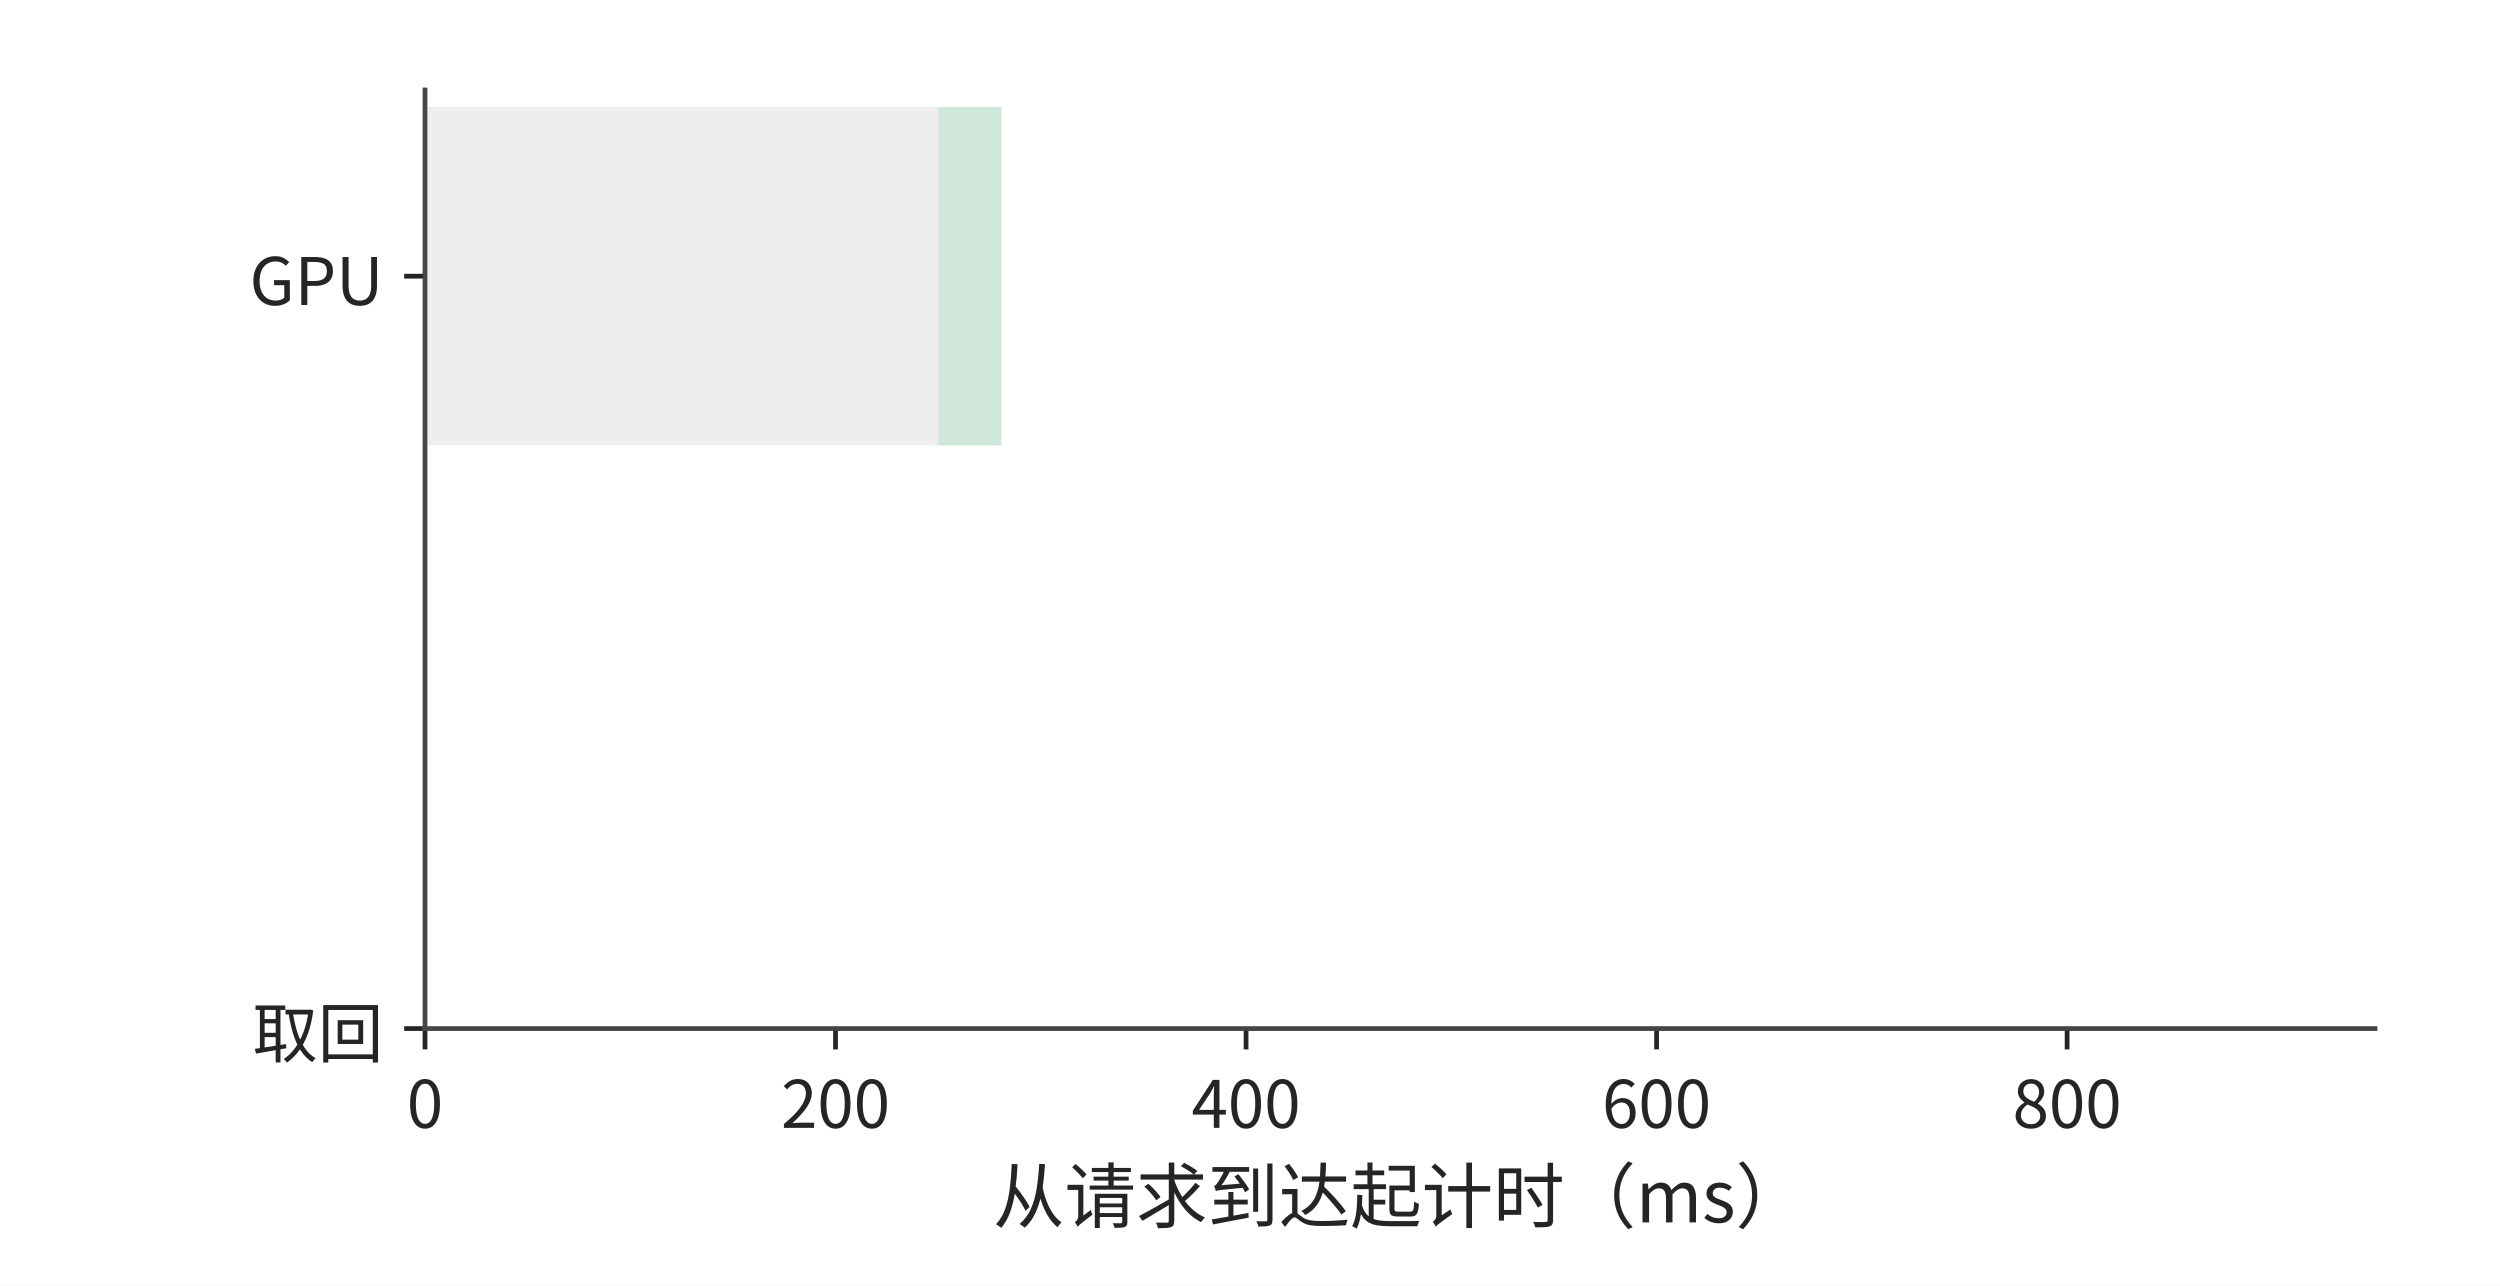
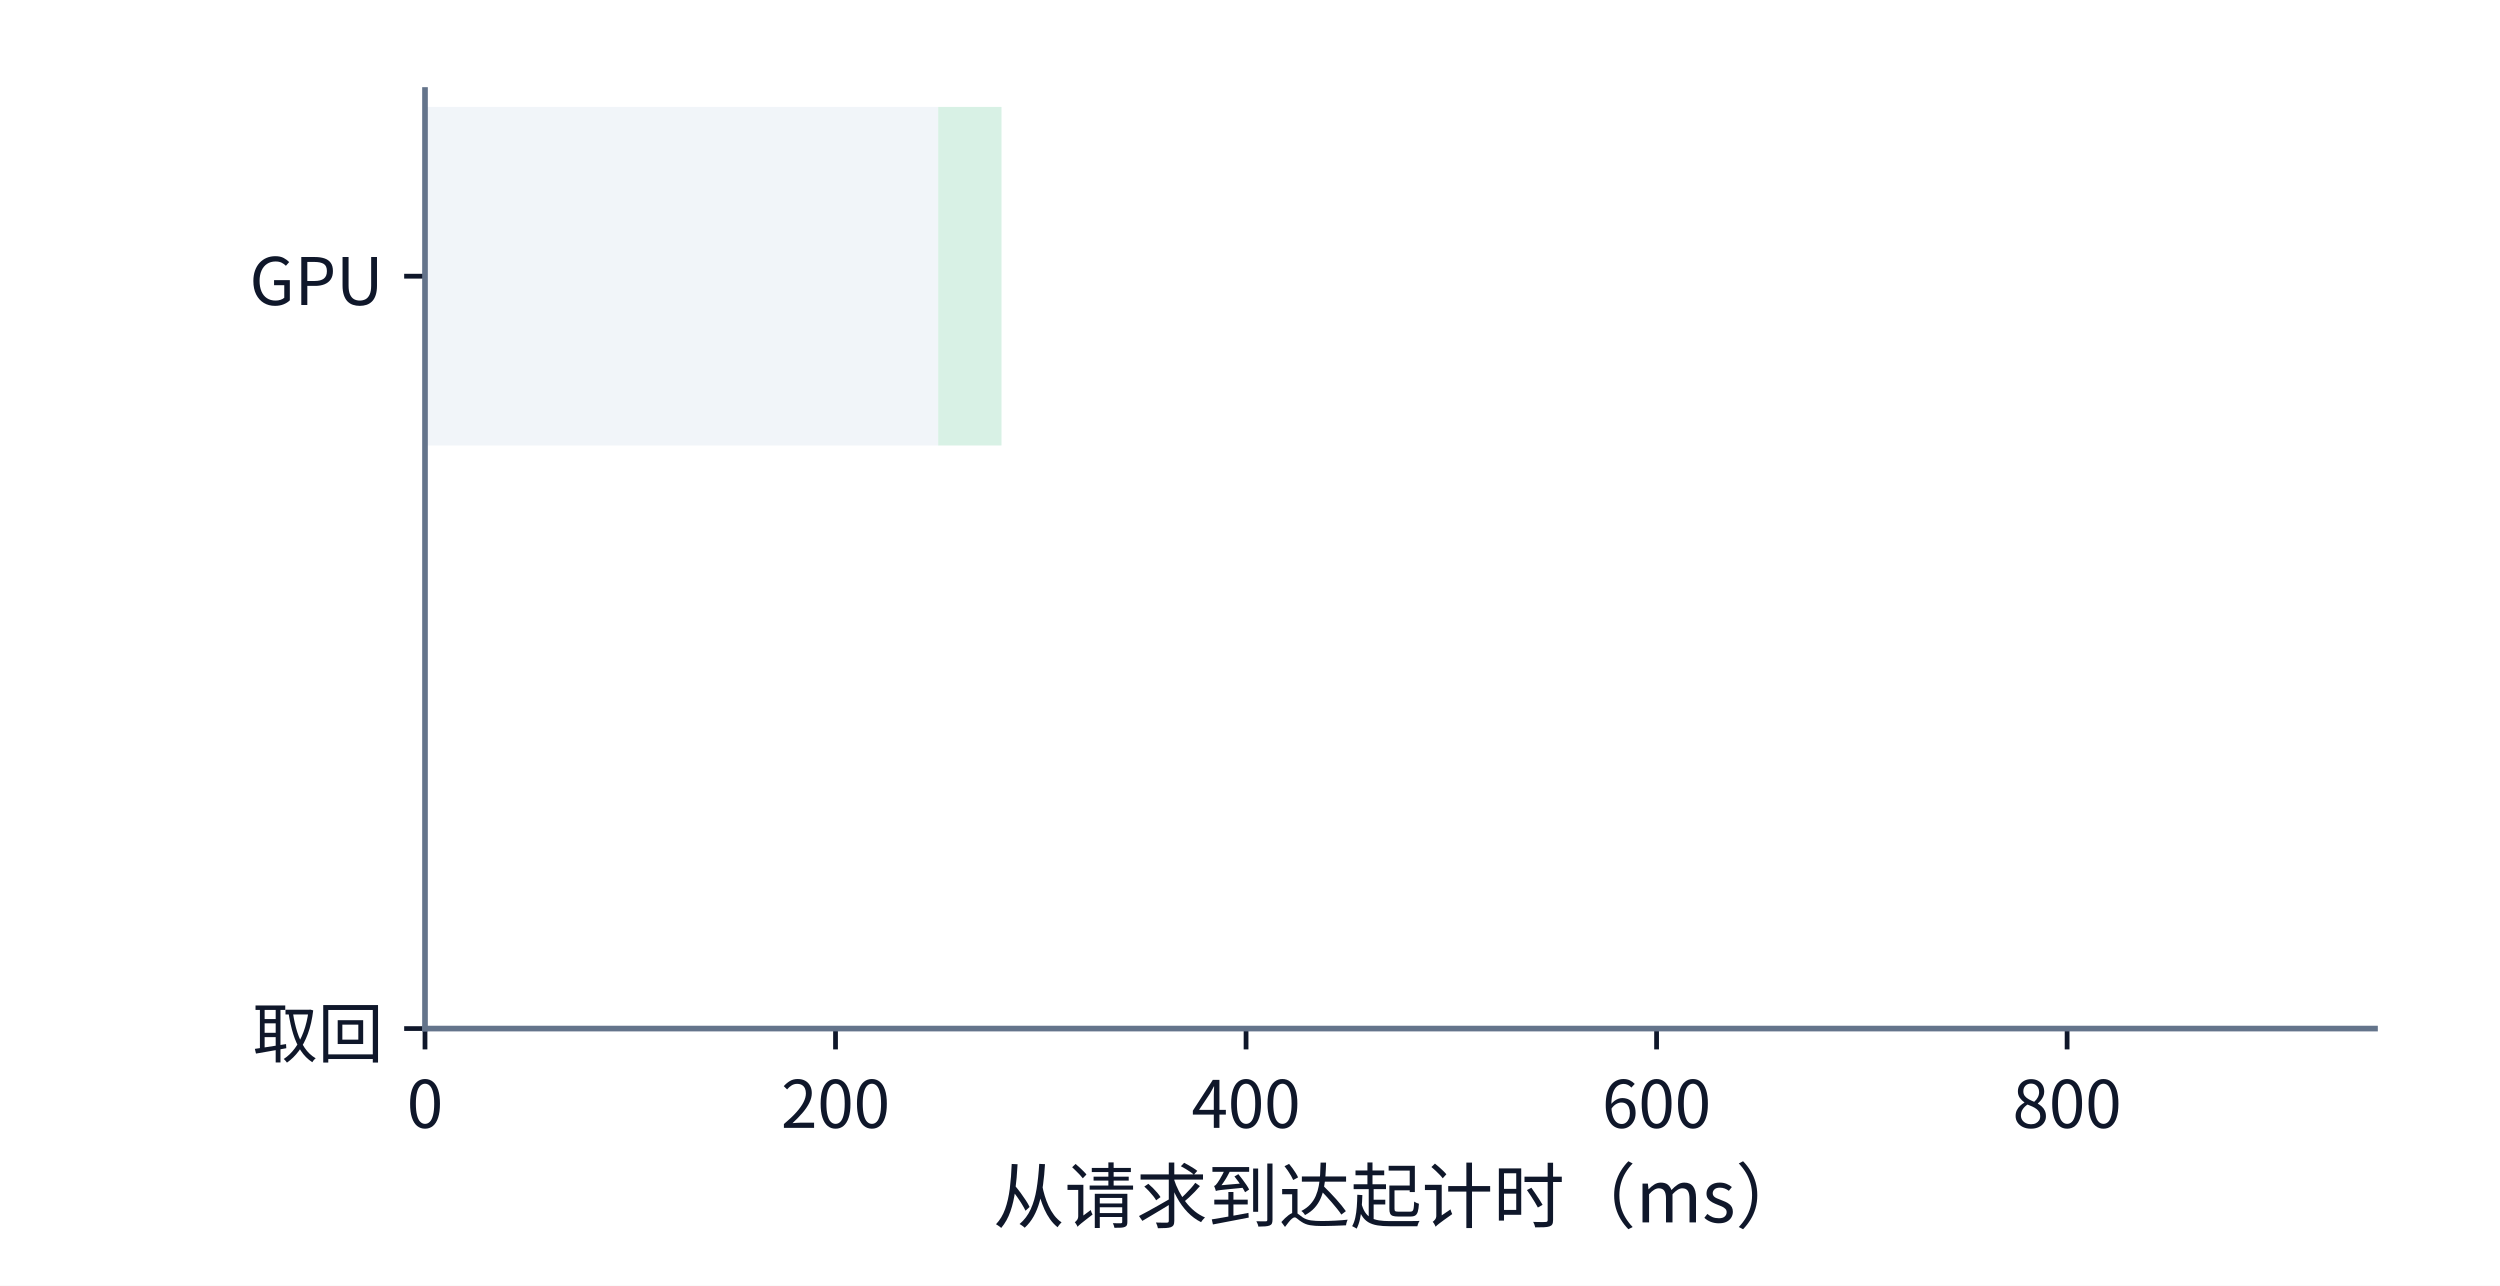
<svg xmlns="http://www.w3.org/2000/svg" xmlns:xlink="http://www.w3.org/1999/xlink" width="420pt" height="216pt" viewBox="0 0 420 216" version="1.1">
  <defs>
    <style type="text/css">*{stroke-linejoin: round; stroke-linecap: butt}</style>
  </defs>
  <g id="figure_1">
    <g id="patch_1">
      <path d="M 0 216  L 420 216  L 420 0  L 0 0  z " style="fill: #ffffff" />
    </g>
    <g id="axes_1">
      <g id="patch_2">
        <path d="M 71.4 172.8  L 399 172.8  L 399 15.12  L 71.4 15.12  z " style="fill: #ffffff" />
      </g>
      <g id="patch_3">
-         <path d="M 71.4 17.964  L 157.611 17.964  L 157.611 74.842  L 71.4 74.842  z " clip-path="url(#p3218b93f47)" style="fill: #eeeeee" />
+         <path d="M 71.4 17.964  L 157.611 17.964  L 157.611 74.842  L 71.4 74.842  z " clip-path="url(#p3218b93f47)" style="fill: #f1f5f9" />
      </g>
      <g id="patch_4">
-         <path d="M 157.611 17.964  L 168.252 17.964  L 168.252 74.842  L 157.611 74.842  z " clip-path="url(#p3218b93f47)" style="fill: #cfe8db" />
+         <path d="M 157.611 17.964  L 168.252 17.964  L 168.252 74.842  L 157.611 74.842  z " clip-path="url(#p3218b93f47)" style="fill: #d8f1e5" />
      </g>
      <g id="matplotlib.axis_1">
        <g id="xtick_1">
          <g id="line2d_1">
            <defs>
-               <path id="m58fd2af68e" d="M 0 0  L 0 3.5  " style="stroke: #252525; stroke-width: 0.8" />
+               <path id="mab1cc7d0fa" d="M 0 0  L 0 3.5  " style="stroke: #0f172a; stroke-width: 0.8" />
            </defs>
            <g>
-               <use xlink:href="#m58fd2af68e" x="71.4" y="172.8" style="fill: #252525; stroke: #252525; stroke-width: 0.8" />
+               <use xlink:href="#mab1cc7d0fa" x="71.4" y="172.8" style="fill: #0f172a; stroke: #0f172a; stroke-width: 0.8" />
            </g>
          </g>
          <g id="text_1">
-             <g style="fill: #252525" transform="translate(68.3475 189.48) scale(0.11 -0.11)">
+             <g style="fill: #0f172a" transform="translate(68.3475 189.48) scale(0.11 -0.11)">
              <defs>
                <path id="SourceHanSansCN-Regular-11" d="M 1779 -83  Q 1338 -83 1008 185  Q 678 454 499 998  Q 320 1542 320 2362  Q 320 3181 499 3715  Q 678 4250 1008 4512  Q 1338 4774 1779 4774  Q 2227 4774 2553 4508  Q 2880 4243 3059 3712  Q 3238 3181 3238 2362  Q 3238 1542 3059 998  Q 2880 454 2553 185  Q 2227 -83 1779 -83  z M 1779 390  Q 2048 390 2249 595  Q 2451 800 2563 1238  Q 2675 1677 2675 2362  Q 2675 3046 2563 3478  Q 2451 3910 2249 4112  Q 2048 4314 1779 4314  Q 1517 4314 1312 4112  Q 1107 3910 995 3478  Q 883 3046 883 2362  Q 883 1677 995 1238  Q 1107 800 1312 595  Q 1517 390 1779 390  z " transform="scale(0.015625)" />
              </defs>
              <use xlink:href="#SourceHanSansCN-Regular-11" />
            </g>
          </g>
        </g>
        <g id="xtick_2">
          <g id="line2d_2">
            <g>
-               <use xlink:href="#m58fd2af68e" x="140.368" y="172.8" style="fill: #252525; stroke: #252525; stroke-width: 0.8" />
+               <use xlink:href="#mab1cc7d0fa" x="140.368" y="172.8" style="fill: #0f172a; stroke: #0f172a; stroke-width: 0.8" />
            </g>
          </g>
          <g id="text_2">
-             <g style="fill: #252525" transform="translate(131.2109 189.48) scale(0.11 -0.11)">
+             <g style="fill: #0f172a" transform="translate(131.2109 189.48) scale(0.11 -0.11)">
              <defs>
                <path id="SourceHanSansCN-Regular-13" d="M 282 0  L 282 371  Q 1030 998 1504 1529  Q 1978 2061 2205 2518  Q 2432 2976 2432 3373  Q 2432 3642 2339 3853  Q 2246 4064 2054 4182  Q 1862 4301 1568 4301  Q 1280 4301 1033 4147  Q 787 3994 595 3757  L 269 4077  Q 550 4390 873 4582  Q 1197 4774 1638 4774  Q 2061 4774 2365 4604  Q 2669 4435 2838 4124  Q 3008 3814 3008 3398  Q 3008 2925 2768 2445  Q 2528 1965 2105 1472  Q 1683 979 1126 461  Q 1312 474 1517 490  Q 1722 506 1894 506  L 3232 506  L 3232 0  L 282 0  z " transform="scale(0.015625)" />
              </defs>
              <use xlink:href="#SourceHanSansCN-Regular-13" />
              <use xlink:href="#SourceHanSansCN-Regular-11" transform="translate(55.5 0)" />
              <use xlink:href="#SourceHanSansCN-Regular-11" transform="translate(111 0)" />
            </g>
          </g>
        </g>
        <g id="xtick_3">
          <g id="line2d_3">
            <g>
-               <use xlink:href="#m58fd2af68e" x="209.337" y="172.8" style="fill: #252525; stroke: #252525; stroke-width: 0.8" />
+               <use xlink:href="#mab1cc7d0fa" x="209.337" y="172.8" style="fill: #0f172a; stroke: #0f172a; stroke-width: 0.8" />
            </g>
          </g>
          <g id="text_3">
-             <g style="fill: #252525" transform="translate(200.1793 189.48) scale(0.11 -0.11)">
+             <g style="fill: #0f172a" transform="translate(200.1793 189.48) scale(0.11 -0.11)">
              <defs>
                <path id="SourceHanSansCN-Regular-15" d="M 2176 0  L 2176 3200  Q 2176 3373 2189 3622  Q 2202 3872 2208 4051  L 2182 4051  Q 2093 3885 2000 3709  Q 1907 3533 1805 3360  L 736 1760  L 3354 1760  L 3354 1293  L 128 1293  L 128 1677  L 2080 4691  L 2726 4691  L 2726 0  L 2176 0  z " transform="scale(0.015625)" />
              </defs>
              <use xlink:href="#SourceHanSansCN-Regular-15" />
              <use xlink:href="#SourceHanSansCN-Regular-11" transform="translate(55.5 0)" />
              <use xlink:href="#SourceHanSansCN-Regular-11" transform="translate(111 0)" />
            </g>
          </g>
        </g>
        <g id="xtick_4">
          <g id="line2d_4">
            <g>
-               <use xlink:href="#m58fd2af68e" x="278.305" y="172.8" style="fill: #252525; stroke: #252525; stroke-width: 0.8" />
+               <use xlink:href="#mab1cc7d0fa" x="278.305" y="172.8" style="fill: #0f172a; stroke: #0f172a; stroke-width: 0.8" />
            </g>
          </g>
          <g id="text_4">
-             <g style="fill: #252525" transform="translate(269.1478 189.48) scale(0.11 -0.11)">
+             <g style="fill: #0f172a" transform="translate(269.1478 189.48) scale(0.11 -0.11)">
              <defs>
                <path id="SourceHanSansCN-Regular-17" d="M 1926 -83  Q 1594 -83 1306 61  Q 1018 205 806 496  Q 595 787 476 1222  Q 358 1658 358 2240  Q 358 2925 499 3411  Q 640 3898 883 4198  Q 1126 4499 1440 4636  Q 1754 4774 2093 4774  Q 2458 4774 2726 4640  Q 2995 4506 3194 4294  L 2861 3936  Q 2726 4102 2528 4198  Q 2330 4294 2118 4294  Q 1786 4294 1510 4099  Q 1235 3904 1072 3456  Q 909 3008 909 2240  Q 909 1638 1027 1222  Q 1146 806 1373 592  Q 1600 378 1926 378  Q 2157 378 2333 512  Q 2509 646 2614 886  Q 2720 1126 2720 1440  Q 2720 1760 2627 1993  Q 2534 2227 2348 2352  Q 2163 2477 1875 2477  Q 1651 2477 1388 2333  Q 1126 2189 890 1837  L 870 2298  Q 1018 2490 1197 2627  Q 1376 2765 1577 2838  Q 1779 2912 1971 2912  Q 2368 2912 2659 2749  Q 2950 2586 3113 2259  Q 3277 1933 3277 1440  Q 3277 986 3091 643  Q 2906 301 2602 109  Q 2298 -83 1926 -83  z " transform="scale(0.015625)" />
              </defs>
              <use xlink:href="#SourceHanSansCN-Regular-17" />
              <use xlink:href="#SourceHanSansCN-Regular-11" transform="translate(55.5 0)" />
              <use xlink:href="#SourceHanSansCN-Regular-11" transform="translate(111 0)" />
            </g>
          </g>
        </g>
        <g id="xtick_5">
          <g id="line2d_5">
            <g>
-               <use xlink:href="#m58fd2af68e" x="347.274" y="172.8" style="fill: #252525; stroke: #252525; stroke-width: 0.8" />
+               <use xlink:href="#mab1cc7d0fa" x="347.274" y="172.8" style="fill: #0f172a; stroke: #0f172a; stroke-width: 0.8" />
            </g>
          </g>
          <g id="text_5">
-             <g style="fill: #252525" transform="translate(338.1162 189.48) scale(0.11 -0.11)">
+             <g style="fill: #0f172a" transform="translate(338.1162 189.48) scale(0.11 -0.11)">
              <defs>
                <path id="SourceHanSansCN-Regular-19" d="M 1792 -83  Q 1357 -83 1017 77  Q 678 237 486 518  Q 294 800 294 1165  Q 294 1478 419 1731  Q 544 1984 742 2166  Q 941 2349 1152 2464  L 1152 2490  Q 896 2669 707 2934  Q 518 3200 518 3571  Q 518 3930 688 4195  Q 858 4461 1149 4611  Q 1440 4762 1805 4762  Q 2208 4762 2496 4602  Q 2784 4442 2937 4166  Q 3091 3891 3091 3526  Q 3091 3283 2992 3065  Q 2893 2848 2752 2678  Q 2611 2509 2470 2394  L 2470 2362  Q 2675 2246 2854 2083  Q 3034 1920 3146 1686  Q 3258 1453 3258 1126  Q 3258 794 3075 515  Q 2893 237 2563 77  Q 2234 -83 1792 -83  z M 2112 2547  Q 2349 2758 2470 2998  Q 2592 3238 2592 3494  Q 2592 3731 2499 3916  Q 2406 4102 2227 4214  Q 2048 4326 1798 4326  Q 1472 4326 1261 4121  Q 1050 3917 1050 3571  Q 1050 3296 1200 3107  Q 1350 2918 1593 2787  Q 1837 2656 2112 2547  z M 1798 352  Q 2074 352 2275 454  Q 2477 557 2589 736  Q 2701 915 2701 1146  Q 2701 1382 2598 1552  Q 2496 1722 2326 1850  Q 2157 1978 1933 2080  Q 1709 2182 1459 2278  Q 1178 2099 995 1827  Q 813 1555 813 1216  Q 813 973 941 774  Q 1069 576 1296 464  Q 1523 352 1798 352  z " transform="scale(0.015625)" />
              </defs>
              <use xlink:href="#SourceHanSansCN-Regular-19" />
              <use xlink:href="#SourceHanSansCN-Regular-11" transform="translate(55.5 0)" />
              <use xlink:href="#SourceHanSansCN-Regular-11" transform="translate(111 0)" />
            </g>
          </g>
        </g>
        <g id="text_6">
-           <g style="fill: #252525" transform="translate(166.8366 205.36) scale(0.12 -0.12)">
+           <g style="fill: #0f172a" transform="translate(166.8366 205.36) scale(0.12 -0.12)">
            <defs>
              <path id="SourceHanSansCN-Regular-231a" d="M 1997 3245  Q 2240 2957 2486 2621  Q 2733 2285 2941 1965  Q 3149 1645 3270 1382  L 2906 1043  Q 2784 1306 2582 1635  Q 2381 1965 2141 2304  Q 1901 2643 1664 2931  L 1997 3245  z M 4416 3245  Q 4493 2835 4630 2377  Q 4768 1920 4973 1475  Q 5178 1030 5466 646  Q 5754 262 6138 0  Q 6086 -45 6016 -121  Q 5946 -198 5885 -281  Q 5824 -365 5779 -435  Q 5395 -128 5104 285  Q 4813 698 4601 1168  Q 4390 1638 4249 2108  Q 4109 2579 4026 2995  L 4416 3245  z M 2195 5210  Q 2131 3955 1990 2896  Q 1850 1837 1555 985  Q 1261 134 730 -499  Q 691 -454 601 -390  Q 512 -326 422 -265  Q 333 -205 262 -166  Q 794 390 1082 1200  Q 1370 2010 1498 3030  Q 1626 4051 1670 5235  L 2195 5210  z M 4653 5216  Q 4595 4237 4480 3392  Q 4365 2547 4163 1836  Q 3962 1126 3642 547  Q 3322 -32 2835 -480  Q 2797 -435 2710 -371  Q 2624 -307 2531 -243  Q 2438 -179 2374 -147  Q 3014 390 3372 1180  Q 3731 1971 3897 2992  Q 4064 4013 4134 5242  L 4653 5216  z " transform="scale(0.015625)" />
              <path id="SourceHanSansCN-Regular-5ffb" d="M 992 5235  Q 1165 5094 1350 4921  Q 1536 4749 1702 4582  Q 1869 4416 1965 4288  L 1638 3949  Q 1542 4083 1379 4256  Q 1216 4429 1033 4608  Q 851 4787 685 4941  L 992 5235  z M 1088 58  L 1216 262  L 2349 1107  Q 2374 1011 2422 892  Q 2470 774 2515 704  Q 2106 390 1859 195  Q 1613 0 1475 -109  Q 1338 -218 1274 -282  Q 1210 -346 1171 -397  L 1088 58  z M 1504 3366  L 1504 2906  L 269 2906  L 269 3366  L 1504 3366  z M 1171 -397  Q 1152 -339 1107 -259  Q 1062 -179 1014 -105  Q 966 -32 922 13  Q 1011 70 1120 211  Q 1229 352 1229 563  L 1229 3366  L 1690 3366  L 1690 160  Q 1690 160 1613 99  Q 1536 38 1433 -51  Q 1331 -141 1251 -233  Q 1171 -326 1171 -397  z M 5299 1696  L 5299 1357  L 3053 1357  L 3053 1696  L 5299 1696  z M 5946 4877  L 5946 4506  L 2445 4506  L 2445 4877  L 5946 4877  z M 5754 4096  L 5754 3744  L 2605 3744  L 2605 4096  L 5754 4096  z M 6144 3302  L 6144 2931  L 2253 2931  L 2253 3302  L 6144 3302  z M 5312 832  L 5312 480  L 3046 480  L 3046 832  L 5312 832  z M 5312 2560  L 5312 2189  L 3162 2189  L 3162 -506  L 2714 -506  L 2714 2560  L 5312 2560  z M 5632 26  Q 5632 -154 5584 -256  Q 5536 -358 5395 -410  Q 5267 -467 5043 -476  Q 4819 -486 4474 -486  Q 4461 -397 4419 -278  Q 4378 -160 4333 -70  Q 4576 -77 4784 -80  Q 4992 -83 5056 -77  Q 5171 -70 5171 32  L 5171 2560  L 5632 2560  L 5632 26  z M 4403 5376  L 4403 3187  L 3930 3187  L 3930 5376  L 4403 5376  z " transform="scale(0.015625)" />
              <path id="SourceHanSansCN-Regular-4067" d="M 6010 4301  L 6010 3834  L 416 3834  L 416 4301  L 6010 4301  z M 3398 3885  Q 3578 3322 3850 2794  Q 4122 2266 4477 1808  Q 4832 1350 5261 1001  Q 5690 653 6189 442  Q 6131 390 6064 316  Q 5997 243 5936 166  Q 5875 90 5837 19  Q 5165 352 4624 915  Q 4083 1478 3683 2211  Q 3283 2944 3014 3776  L 3398 3885  z M 5734 3251  Q 5530 3008 5277 2745  Q 5024 2483 4768 2246  Q 4512 2010 4288 1824  L 3949 2093  Q 4166 2272 4419 2525  Q 4672 2778 4912 3043  Q 5152 3309 5318 3546  L 5734 3251  z M 4320 5338  Q 4518 5242 4742 5110  Q 4966 4979 5168 4851  Q 5370 4723 5498 4614  L 5190 4269  Q 5069 4390 4870 4524  Q 4672 4659 4451 4793  Q 4230 4928 4026 5030  L 4320 5338  z M 1114 3456  Q 1318 3283 1529 3072  Q 1741 2861 1920 2649  Q 2099 2438 2202 2266  L 1811 1978  Q 1715 2150 1542 2368  Q 1370 2586 1162 2806  Q 954 3027 749 3206  L 1114 3456  z M 3437 141  Q 3437 -115 3366 -240  Q 3296 -365 3136 -429  Q 2976 -486 2685 -505  Q 2394 -525 1971 -525  Q 1952 -416 1901 -269  Q 1850 -122 1792 -13  Q 2125 -26 2403 -26  Q 2682 -26 2778 -26  Q 2867 -19 2905 13  Q 2944 45 2944 141  L 2944 5363  L 3437 5363  L 3437 141  z M 275 570  Q 614 742 1075 995  Q 1536 1248 2054 1542  Q 2573 1837 3072 2125  L 3219 1722  Q 2765 1440 2294 1158  Q 1824 877 1385 614  Q 947 352 576 134  L 275 570  z " transform="scale(0.015625)" />
              <path id="SourceHanSansCN-Regular-2678" d="M 3616 2035  L 3616 1606  L 621 1606  L 621 2035  L 3616 2035  z M 2336 2720  L 2336 243  L 1882 243  L 1882 2720  L 2336 2720  z M 397 269  Q 800 333 1337 425  Q 1875 518 2476 627  Q 3078 736 3680 851  L 3706 429  Q 3136 320 2560 208  Q 1984 96 1456 -3  Q 928 -102 499 -186  L 397 269  z M 3744 4954  L 3744 4531  L 454 4531  L 454 4954  L 3744 4954  z M 2778 4320  Q 2957 4102 3145 3852  Q 3334 3603 3494 3366  Q 3654 3130 3744 2944  L 3379 2701  Q 3290 2886 3133 3132  Q 2976 3379 2790 3638  Q 2605 3898 2426 4115  L 2778 4320  z M 4550 4826  L 4550 947  L 4102 947  L 4102 4826  L 4550 4826  z M 5837 237  Q 5837 13 5779 -105  Q 5722 -224 5574 -282  Q 5427 -339 5174 -358  Q 4922 -378 4570 -378  Q 4557 -275 4502 -134  Q 4448 6 4390 102  Q 4672 96 4909 93  Q 5146 90 5229 96  Q 5312 96 5341 125  Q 5370 154 5370 237  L 5370 5274  L 5837 5274  L 5837 237  z M 762 2810  Q 749 2861 723 2944  Q 698 3027 666 3113  Q 634 3200 602 3264  Q 678 3277 755 3353  Q 832 3430 909 3546  Q 966 3622 1091 3824  Q 1216 4026 1357 4294  Q 1498 4563 1606 4845  L 2067 4659  Q 1926 4371 1760 4083  Q 1594 3795 1414 3536  Q 1235 3277 1056 3072  L 1056 3059  Q 1056 3059 1011 3036  Q 966 3014 908 2976  Q 851 2938 806 2893  Q 762 2848 762 2810  z M 755 3155  L 1005 3309  L 3155 3494  Q 3200 3398 3257 3296  Q 3315 3194 3360 3117  Q 2707 3053 2262 3008  Q 1818 2963 1546 2937  Q 1274 2912 1117 2889  Q 960 2867 883 2851  Q 806 2835 762 2810  L 755 3155  z " transform="scale(0.015625)" />
              <path id="SourceHanSansCN-Regular-63be" d="M 6029 4115  L 6029 3648  L 2067 3648  L 2067 4115  L 6029 4115  z M 922 5242  Q 1082 5056 1238 4838  Q 1395 4621 1526 4409  Q 1658 4198 1728 4032  L 1293 3795  Q 1222 3962 1097 4179  Q 973 4397 819 4621  Q 666 4845 512 5037  L 922 5242  z M 4237 5357  Q 4224 4762 4182 4192  Q 4141 3622 4041 3100  Q 3942 2579 3740 2124  Q 3539 1670 3203 1299  Q 2867 928 2349 653  Q 2323 710 2265 784  Q 2208 858 2144 922  Q 2080 986 2022 1024  Q 2509 1274 2822 1616  Q 3136 1958 3315 2374  Q 3494 2790 3584 3273  Q 3674 3757 3702 4281  Q 3731 4806 3744 5357  L 4237 5357  z M 1677 646  L 1197 646  L 1197 2522  L 301 2522  L 301 2989  L 1677 2989  L 1677 646  z M 1434 883  Q 1542 883 1638 822  Q 1734 762 1856 662  Q 1978 563 2150 442  Q 2470 237 2883 179  Q 3296 122 3846 122  Q 4134 122 4444 131  Q 4755 141 5065 157  Q 5376 173 5657 195  Q 5939 218 6170 243  Q 6138 186 6106 90  Q 6074 -6 6051 -99  Q 6029 -192 6022 -262  Q 5862 -269 5587 -281  Q 5312 -294 4989 -304  Q 4666 -314 4358 -320  Q 4051 -326 3834 -326  Q 3226 -326 2800 -252  Q 2374 -179 2042 45  Q 1837 173 1683 310  Q 1530 448 1421 448  Q 1318 448 1177 329  Q 1037 211 883 16  Q 730 -179 557 -410  L 230 32  Q 557 403 873 643  Q 1190 883 1434 883  z M 4032 3232  Q 4301 2970 4585 2675  Q 4870 2381 5139 2080  Q 5408 1779 5632 1504  Q 5856 1229 6010 1005  L 5606 698  Q 5459 928 5228 1213  Q 4998 1498 4732 1808  Q 4467 2118 4185 2419  Q 3904 2720 3642 2982  L 4032 3232  z " transform="scale(0.015625)" />
              <path id="SourceHanSansCN-Regular-6177" d="M 3046 4653  L 3046 4224  L 474 4224  L 474 4653  L 3046 4653  z M 5574 3302  L 5574 2874  L 3699 2874  L 3699 3302  L 5574 3302  z M 3206 3418  L 3206 2982  L 307 2982  L 307 3418  L 3206 3418  z M 3142 2029  L 3142 1606  L 1875 1606  L 1875 2029  L 3142 2029  z M 1997 5370  L 1997 3187  L 1542 3187  L 1542 5370  L 1997 5370  z M 2099 3117  L 2099 186  L 1658 186  L 1658 3117  L 2099 3117  z M 5792 5069  L 5792 2714  L 5331 2714  L 5331 4640  L 3443 4640  L 3443 5069  L 5792 5069  z M 3968 1210  Q 3968 1050 4035 1005  Q 4102 960 4333 960  Q 4384 960 4525 960  Q 4666 960 4835 960  Q 5005 960 5155 960  Q 5306 960 5376 960  Q 5517 960 5587 1024  Q 5658 1088 5686 1283  Q 5715 1478 5728 1862  Q 5805 1805 5933 1750  Q 6061 1696 6157 1670  Q 6131 1216 6057 966  Q 5984 717 5833 621  Q 5683 525 5408 525  Q 5370 525 5254 525  Q 5139 525 4992 525  Q 4845 525 4697 525  Q 4550 525 4438 525  Q 4326 525 4288 525  Q 3987 525 3817 582  Q 3648 640 3577 790  Q 3507 941 3507 1203  L 3507 3302  L 3968 3302  L 3968 1210  z M 998 1728  Q 1126 1222 1331 908  Q 1536 595 1840 422  Q 2144 250 2566 182  Q 2989 115 3546 115  Q 3622 115 3820 115  Q 4019 115 4284 115  Q 4550 115 4844 115  Q 5139 115 5414 118  Q 5690 122 5901 125  Q 6112 128 6214 128  Q 6170 77 6131 -9  Q 6093 -96 6061 -185  Q 6029 -275 6016 -346  L 5536 -346  L 3552 -346  Q 2906 -346 2426 -266  Q 1946 -186 1603 25  Q 1261 237 1030 621  Q 800 1005 640 1606  L 998 1728  z M 1088 2445  Q 1069 1830 1021 1280  Q 973 730 867 262  Q 762 -205 576 -563  Q 538 -531 461 -489  Q 384 -448 304 -403  Q 224 -358 173 -339  Q 358 -13 454 425  Q 550 864 588 1385  Q 627 1907 634 2477  L 1088 2445  z " transform="scale(0.015625)" />
              <path id="SourceHanSansCN-Regular-5fa5" d="M 1190 5267  Q 1370 5126 1565 4953  Q 1760 4781 1936 4611  Q 2112 4442 2214 4307  L 1888 3949  Q 1786 4090 1616 4266  Q 1446 4442 1254 4627  Q 1062 4813 877 4960  L 1190 5267  z M 1158 83  L 1299 288  L 2586 1165  Q 2598 1101 2627 1017  Q 2656 934 2688 860  Q 2720 787 2739 742  Q 2285 422 2009 220  Q 1734 19 1584 -96  Q 1434 -211 1363 -275  Q 1293 -339 1254 -390  L 1158 83  z M 1606 3366  L 1606 2893  L 294 2893  L 294 3366  L 1606 3366  z M 6138 3251  L 6138 2758  L 2381 2758  L 2381 3251  L 6138 3251  z M 4512 5357  L 4512 -512  L 4006 -512  L 4006 5357  L 4512 5357  z M 1254 -390  Q 1229 -326 1184 -240  Q 1139 -154 1091 -74  Q 1043 6 992 51  Q 1088 115 1200 252  Q 1312 390 1312 595  L 1312 3366  L 1798 3366  L 1798 160  Q 1798 160 1740 121  Q 1683 83 1603 22  Q 1523 -38 1443 -115  Q 1363 -192 1308 -259  Q 1254 -326 1254 -390  z " transform="scale(0.015625)" />
              <path id="SourceHanSansCN-Regular-3a20" d="M 2522 4838  L 2522 678  L 755 678  L 755 1114  L 2074 1114  L 2074 4403  L 755 4403  L 755 4838  L 2522 4838  z M 2240 3002  L 2240 2573  L 774 2573  L 774 3002  L 2240 3002  z M 979 4838  L 979 160  L 518 160  L 518 4838  L 979 4838  z M 6157 4096  L 6157 3616  L 2816 3616  L 2816 4096  L 6157 4096  z M 5376 211  Q 5376 -51 5302 -176  Q 5229 -301 5056 -358  Q 4883 -422 4569 -435  Q 4256 -448 3776 -448  Q 3757 -346 3705 -202  Q 3654 -58 3597 45  Q 3853 38 4080 32  Q 4307 26 4473 29  Q 4640 32 4710 38  Q 4806 38 4848 76  Q 4890 115 4890 211  L 4890 5344  L 5376 5344  L 5376 211  z M 3430 3104  Q 3603 2861 3795 2579  Q 3987 2298 4156 2035  Q 4326 1773 4435 1574  L 4013 1331  Q 3910 1530 3747 1802  Q 3584 2074 3395 2362  Q 3206 2650 3034 2893  L 3430 3104  z " transform="scale(0.015625)" />
              <path id="SourceHanSansCN-Regular-7463" d="M 4448 2432  Q 4448 3059 4605 3603  Q 4762 4147 5050 4617  Q 5338 5088 5722 5478  L 6106 5280  Q 5741 4902 5472 4457  Q 5203 4013 5059 3510  Q 4915 3008 4915 2432  Q 4915 1862 5059 1356  Q 5203 851 5472 409  Q 5741 -32 6106 -416  L 5722 -614  Q 5338 -218 5050 249  Q 4762 717 4605 1264  Q 4448 1811 4448 2432  z " transform="scale(0.015625)" />
              <path id="SourceHanSansCN-Regular-4e" d="M 589 0  L 589 3475  L 1069 3475  L 1126 2970  L 1139 2970  Q 1370 3219 1642 3392  Q 1914 3565 2221 3565  Q 2624 3565 2848 3385  Q 3072 3206 3181 2899  Q 3456 3194 3734 3379  Q 4013 3565 4333 3565  Q 4864 3565 5123 3216  Q 5382 2867 5382 2202  L 5382 0  L 4800 0  L 4800 2125  Q 4800 2618 4643 2835  Q 4486 3053 4154 3053  Q 3955 3053 3740 2921  Q 3526 2790 3277 2522  L 3277 0  L 2694 0  L 2694 2125  Q 2694 2618 2537 2835  Q 2381 3053 2048 3053  Q 1850 3053 1632 2921  Q 1414 2790 1178 2522  L 1178 0  L 589 0  z " transform="scale(0.015625)" />
              <path id="SourceHanSansCN-Regular-54" d="M 1498 -83  Q 1114 -83 778 48  Q 442 179 205 410  L 474 755  Q 698 570 944 470  Q 1190 371 1517 371  Q 1862 371 2032 528  Q 2202 685 2202 915  Q 2202 1094 2086 1212  Q 1971 1331 1795 1414  Q 1619 1498 1421 1568  Q 1165 1664 928 1789  Q 691 1914 544 2102  Q 397 2291 397 2579  Q 397 2861 537 3081  Q 678 3302 947 3433  Q 1216 3565 1594 3565  Q 1914 3565 2192 3453  Q 2470 3341 2669 3168  L 2400 2829  Q 2221 2963 2025 3036  Q 1830 3110 1600 3110  Q 1267 3110 1110 2956  Q 954 2803 954 2605  Q 954 2451 1050 2342  Q 1146 2234 1315 2160  Q 1485 2086 1690 2010  Q 1901 1933 2089 1846  Q 2278 1760 2432 1641  Q 2586 1523 2672 1356  Q 2758 1190 2758 947  Q 2758 666 2614 429  Q 2470 192 2192 54  Q 1914 -83 1498 -83  z " transform="scale(0.015625)" />
              <path id="SourceHanSansCN-Regular-7464" d="M 1952 2432  Q 1952 1811 1795 1264  Q 1638 717 1350 249  Q 1062 -218 678 -614  L 294 -416  Q 659 -32 928 409  Q 1197 851 1341 1356  Q 1485 1862 1485 2432  Q 1485 3008 1341 3510  Q 1197 4013 928 4457  Q 659 4902 294 5280  L 678 5478  Q 1062 5088 1350 4617  Q 1638 4147 1795 3603  Q 1952 3059 1952 2432  z " transform="scale(0.015625)" />
            </defs>
            <use xlink:href="#SourceHanSansCN-Regular-231a" />
            <use xlink:href="#SourceHanSansCN-Regular-5ffb" transform="translate(100 0)" />
            <use xlink:href="#SourceHanSansCN-Regular-4067" transform="translate(200 0)" />
            <use xlink:href="#SourceHanSansCN-Regular-2678" transform="translate(300 0)" />
            <use xlink:href="#SourceHanSansCN-Regular-63be" transform="translate(400 0)" />
            <use xlink:href="#SourceHanSansCN-Regular-6177" transform="translate(500 0)" />
            <use xlink:href="#SourceHanSansCN-Regular-5fa5" transform="translate(600 0)" />
            <use xlink:href="#SourceHanSansCN-Regular-3a20" transform="translate(700 0)" />
            <use xlink:href="#SourceHanSansCN-Regular-7463" transform="translate(800 0)" />
            <use xlink:href="#SourceHanSansCN-Regular-4e" transform="translate(900 0)" />
            <use xlink:href="#SourceHanSansCN-Regular-54" transform="translate(992.5938 0)" />
            <use xlink:href="#SourceHanSansCN-Regular-7464" transform="translate(1039.391 0)" />
          </g>
        </g>
      </g>
      <g id="matplotlib.axis_2">
        <g id="ytick_1">
          <g id="line2d_6">
            <defs>
-               <path id="m8dc505838f" d="M 0 0  L -3.5 0  " style="stroke: #252525; stroke-width: 0.8" />
+               <path id="m10fa7da30d" d="M 0 0  L -3.5 0  " style="stroke: #0f172a; stroke-width: 0.8" />
            </defs>
            <g>
-               <use xlink:href="#m8dc505838f" x="71.4" y="46.403" style="fill: #252525; stroke: #252525; stroke-width: 0.8" />
+               <use xlink:href="#m10fa7da30d" x="71.4" y="46.403" style="fill: #0f172a; stroke: #0f172a; stroke-width: 0.8" />
            </g>
          </g>
          <g id="text_7">
-             <g style="fill: #252525" transform="translate(41.92734 51.24321) scale(0.11 -0.11)">
+             <g style="fill: #0f172a" transform="translate(41.92734 51.24321) scale(0.11 -0.11)">
              <defs>
                <path id="SourceHanSansCN-Regular-28" d="M 2490 -83  Q 1869 -83 1392 205  Q 915 493 643 1037  Q 371 1581 371 2342  Q 371 2912 531 3363  Q 691 3814 982 4128  Q 1274 4442 1664 4608  Q 2054 4774 2522 4774  Q 3014 4774 3340 4595  Q 3667 4416 3872 4198  L 3552 3834  Q 3373 4019 3133 4137  Q 2893 4256 2541 4256  Q 2067 4256 1715 4025  Q 1363 3795 1171 3369  Q 979 2944 979 2362  Q 979 1766 1161 1334  Q 1344 902 1696 668  Q 2048 435 2547 435  Q 2797 435 3024 508  Q 3251 582 3392 710  L 3392 1939  L 2394 1939  L 2394 2432  L 3936 2432  L 3936 461  Q 3706 224 3331 70  Q 2957 -83 2490 -83  z " transform="scale(0.015625)" />
                <path id="SourceHanSansCN-Regular-31" d="M 646 0  L 646 4691  L 1984 4691  Q 2509 4691 2905 4560  Q 3302 4429 3520 4128  Q 3738 3827 3738 3315  Q 3738 2822 3520 2502  Q 3302 2182 2912 2025  Q 2522 1869 2010 1869  L 1235 1869  L 1235 0  L 646 0  z M 1235 2349  L 1933 2349  Q 2547 2349 2848 2579  Q 3149 2810 3149 3315  Q 3149 3827 2838 4019  Q 2528 4211 1907 4211  L 1235 4211  L 1235 2349  z " transform="scale(0.015625)" />
                <path id="SourceHanSansCN-Regular-36" d="M 2310 -83  Q 1952 -83 1645 19  Q 1338 122 1110 355  Q 883 589 755 973  Q 627 1357 627 1914  L 627 4691  L 1216 4691  L 1216 1894  Q 1216 1338 1363 1018  Q 1510 698 1756 566  Q 2003 435 2310 435  Q 2624 435 2873 566  Q 3123 698 3273 1018  Q 3424 1338 3424 1894  L 3424 4691  L 3994 4691  L 3994 1914  Q 3994 1357 3869 973  Q 3744 589 3513 355  Q 3283 122 2976 19  Q 2669 -83 2310 -83  z " transform="scale(0.015625)" />
              </defs>
              <use xlink:href="#SourceHanSansCN-Regular-28" />
              <use xlink:href="#SourceHanSansCN-Regular-31" transform="translate(68.90625 0)" />
              <use xlink:href="#SourceHanSansCN-Regular-36" transform="translate(132.2031 0)" />
            </g>
          </g>
        </g>
        <g id="ytick_2">
          <g id="line2d_7">
            <g>
-               <use xlink:href="#m8dc505838f" x="71.4" y="172.8" style="fill: #252525; stroke: #252525; stroke-width: 0.8" />
+               <use xlink:href="#m10fa7da30d" x="71.4" y="172.8" style="fill: #0f172a; stroke: #0f172a; stroke-width: 0.8" />
            </g>
          </g>
          <g id="text_8">
-             <g style="fill: #252525" transform="translate(42.4 177.64) scale(0.11 -0.11)">
+             <g style="fill: #0f172a" transform="translate(42.4 177.64) scale(0.11 -0.11)">
              <defs>
                <path id="SourceHanSansCN-Regular-2819" d="M 5638 4659  L 5638 4198  L 3238 4198  L 3238 4659  L 5638 4659  z M 5568 4659  L 5651 4672  L 5946 4595  Q 5792 3309 5430 2323  Q 5069 1338 4547 637  Q 4026 -64 3379 -512  Q 3328 -429 3235 -323  Q 3142 -218 3066 -154  Q 3661 224 4157 893  Q 4653 1562 4998 2486  Q 5344 3411 5491 4544  L 5491 4659  L 5568 4659  z M 3968 4326  Q 4115 3328 4390 2464  Q 4666 1600 5104 944  Q 5542 288 6189 -90  Q 6131 -134 6067 -198  Q 6003 -262 5948 -332  Q 5894 -403 5856 -474  Q 5184 -38 4733 656  Q 4282 1350 3997 2265  Q 3712 3181 3546 4262  L 3968 4326  z M 3213 5075  L 3213 4640  L 307 4640  L 307 5075  L 3213 5075  z M 2586 3744  L 2586 3328  L 986 3328  L 986 3744  L 2586 3744  z M 2605 2400  L 2605 1978  L 986 1978  L 986 2400  L 2605 2400  z M 1197 4838  L 1197 730  L 736 672  L 736 4838  L 1197 4838  z M 243 832  Q 621 890 1120 963  Q 1619 1037 2179 1126  Q 2739 1216 3290 1299  L 3315 896  Q 2790 800 2259 704  Q 1728 608 1241 525  Q 755 442 352 371  L 243 832  z M 2746 4845  L 2746 -499  L 2278 -499  L 2278 4845  L 2746 4845  z " transform="scale(0.015625)" />
                <path id="SourceHanSansCN-Regular-2b1b" d="M 2394 1734  L 3955 1734  L 3955 3200  L 2394 3200  L 2394 1734  z M 4429 3635  L 4429 1306  L 1939 1306  L 1939 3635  L 4429 3635  z M 5882 5114  L 5882 -506  L 5370 -506  L 5370 4634  L 1018 4634  L 1018 -506  L 525 -506  L 525 5114  L 5882 5114  z M 5664 294  L 5664 -160  L 806 -160  L 806 294  L 5664 294  z " transform="scale(0.015625)" />
              </defs>
              <use xlink:href="#SourceHanSansCN-Regular-2819" />
              <use xlink:href="#SourceHanSansCN-Regular-2b1b" transform="translate(100 0)" />
            </g>
          </g>
        </g>
      </g>
      <g id="patch_5">
-         <path d="M 71.4 172.8  L 71.4 15.12  " style="fill: none; stroke: #454545; stroke-width: 0.8; stroke-linejoin: miter; stroke-linecap: square" />
+         <path d="M 71.4 172.8  L 71.4 15.12  " style="fill: none; stroke: #64748b; stroke-width: 0.95; stroke-linejoin: miter; stroke-linecap: square" />
      </g>
      <g id="patch_6">
-         <path d="M 71.4 172.8  L 399 172.8  " style="fill: none; stroke: #454545; stroke-width: 0.8; stroke-linejoin: miter; stroke-linecap: square" />
+         <path d="M 71.4 172.8  L 399 172.8  " style="fill: none; stroke: #64748b; stroke-width: 0.95; stroke-linejoin: miter; stroke-linecap: square" />
      </g>
    </g>
  </g>
  <defs>
    <clipPath id="p3218b93f47">
      <rect x="71.4" y="15.12" width="327.6" height="157.68" />
    </clipPath>
  </defs>
</svg>
